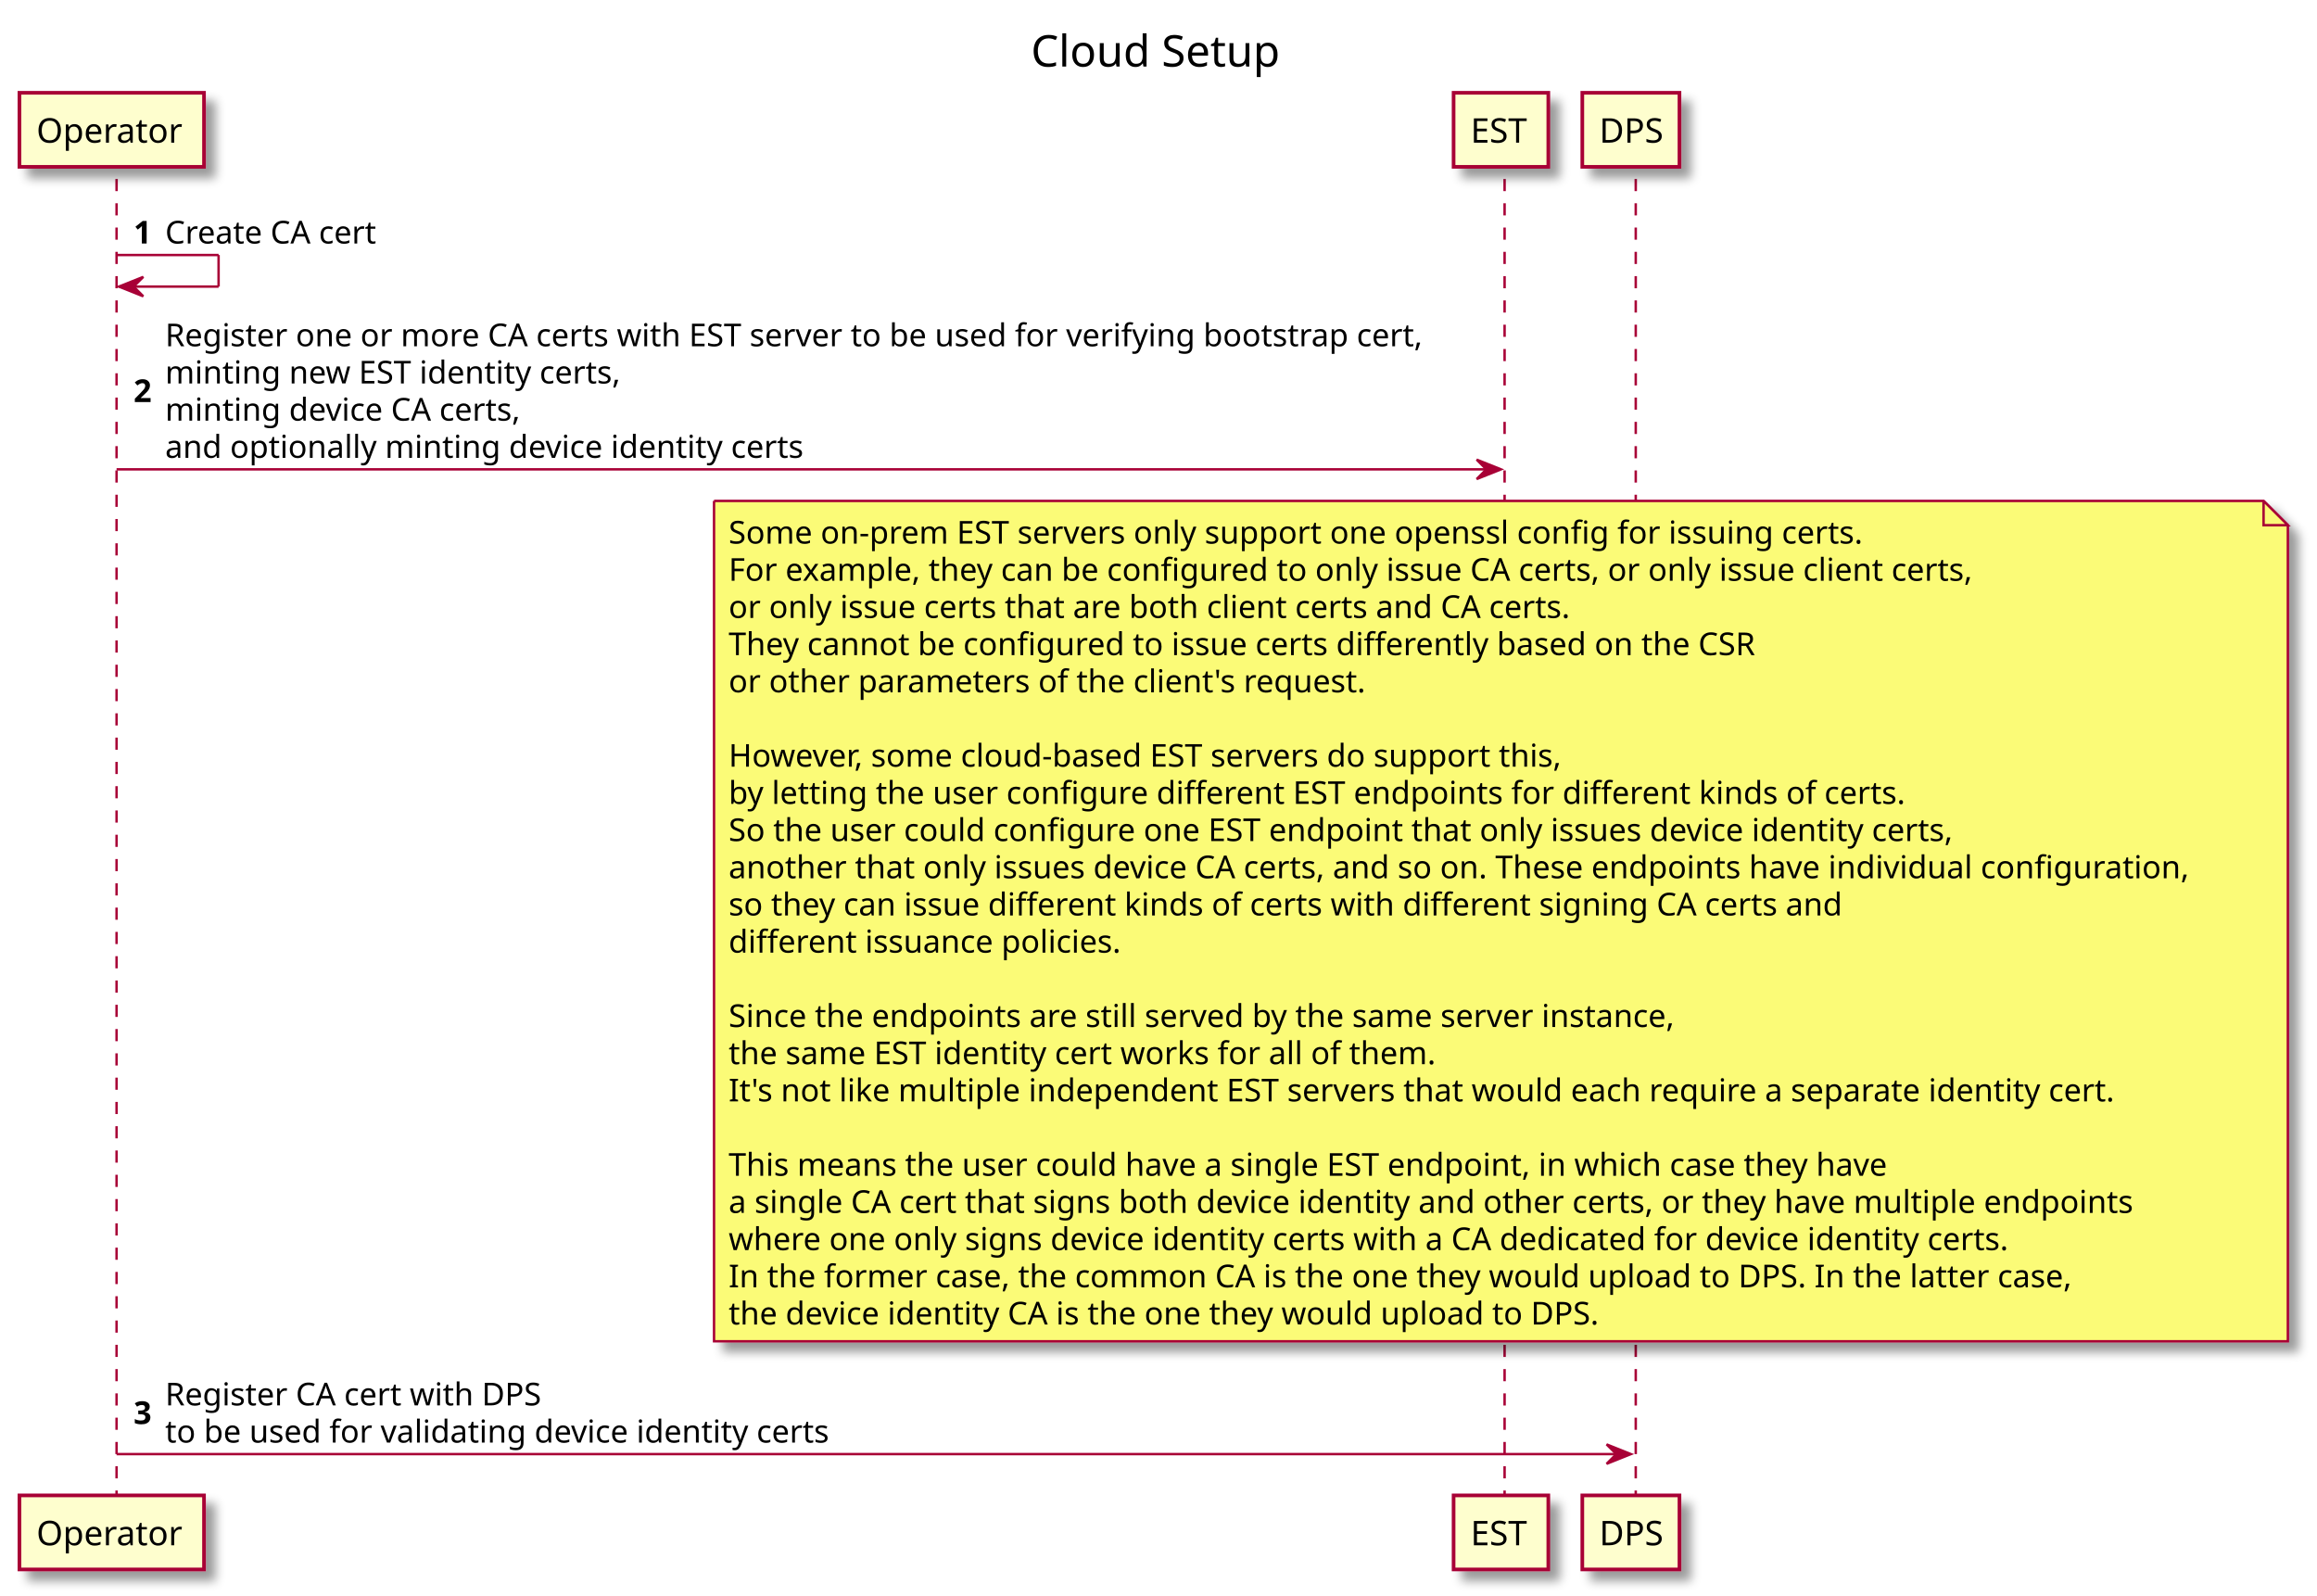
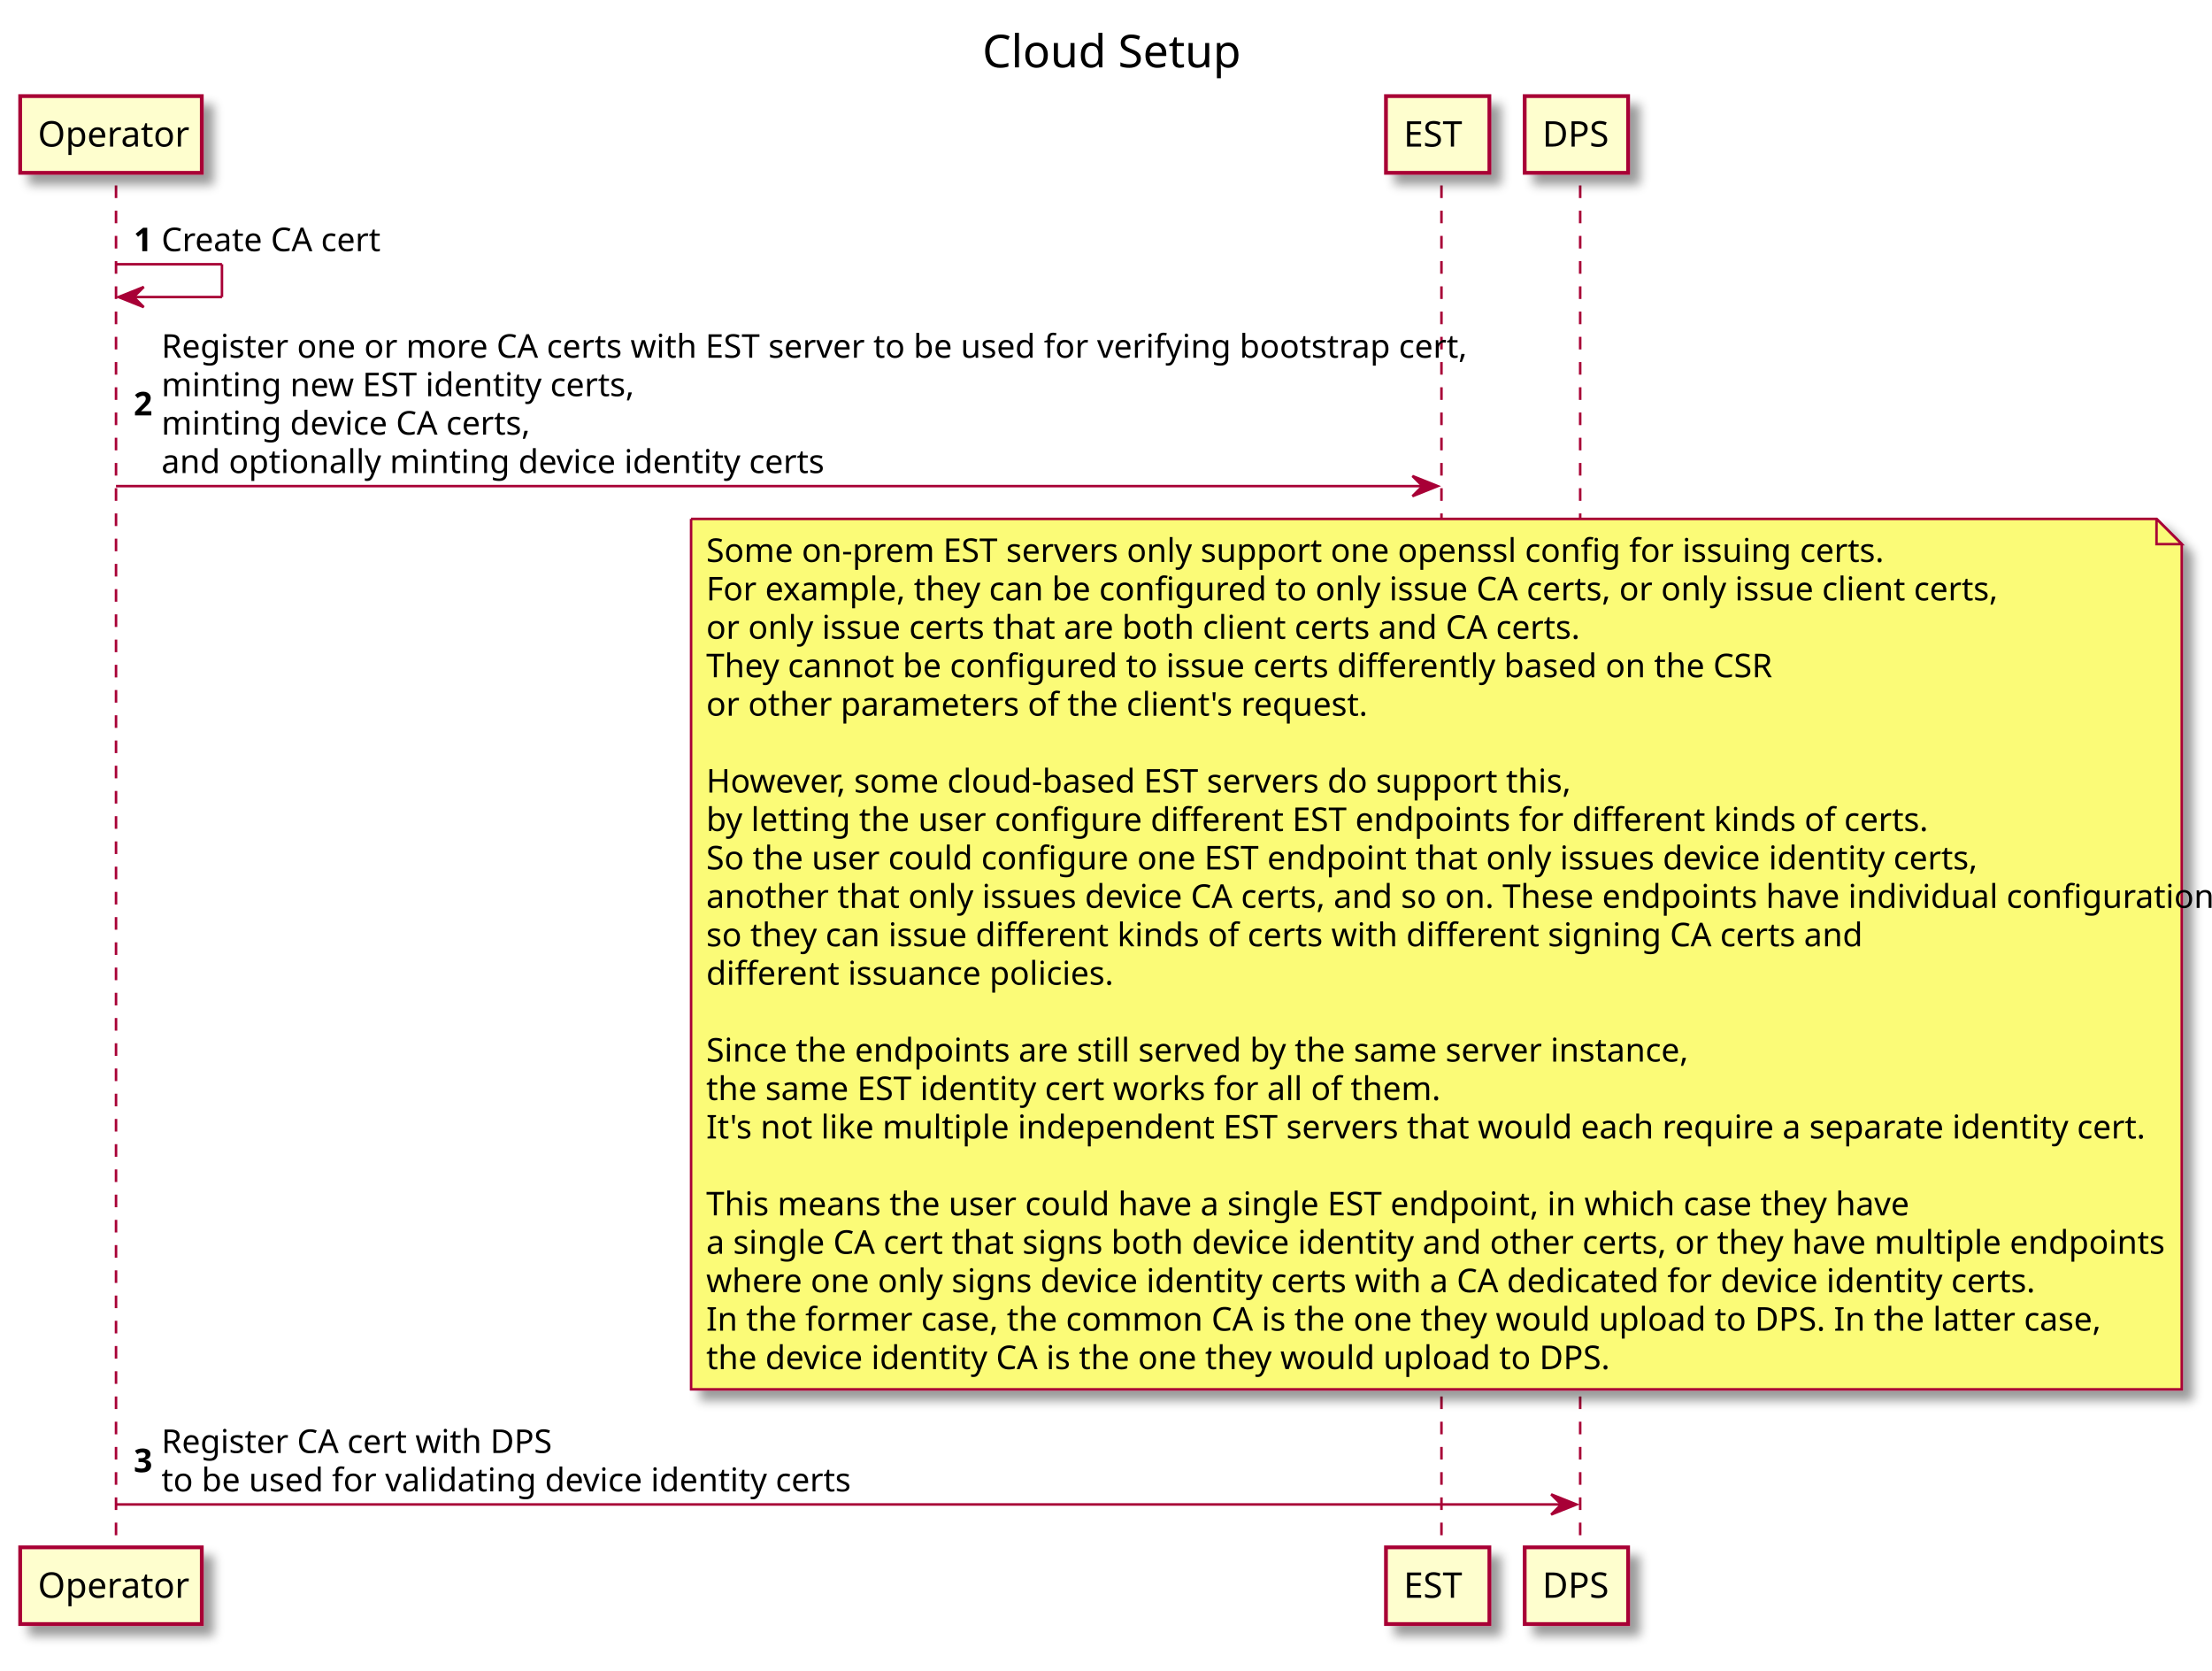
- <svg xmlns="http://www.w3.org/2000/svg" contentScriptType="application/ecmascript" contentStyleType="text/css" height="657px" preserveAspectRatio="none" style="width:954px;height:657px;" version="1.1" viewBox="0 0 954 657" width="954px" zoomAndPan="magnify">
+ <svg xmlns="http://www.w3.org/2000/svg" contentScriptType="application/ecmascript" contentStyleType="text/css" height="662px" preserveAspectRatio="none" style="width:877px;height:662px;" version="1.1" viewBox="0 0 877 662" width="877px" zoomAndPan="magnify">
  <defs>
    <filter height="300%" id="f1h0nf4bkk1t9b" width="300%" x="-1" y="-1">
      <feGaussianBlur result="blurOut" stdDeviation="2.0" />
      <feColorMatrix in="blurOut" result="blurOut2" type="matrix" values="0 0 0 0 0 0 0 0 0 0 0 0 0 0 0 0 0 0 .4 0" />
      <feOffset dx="4.0" dy="4.0" in="blurOut2" result="blurOut3" />
      <feBlend in="SourceGraphic" in2="blurOut3" mode="normal" />
    </filter>
  </defs>
  <g>
-     <text fill="#000000" font-family="sans-serif" font-size="18" lengthAdjust="spacingAndGlyphs" textLength="105" x="424.5" y="27.402">Cloud Setup</text>
-     <line style="stroke: #A80036; stroke-width: 1.0; stroke-dasharray: 5.0,5.0;" x1="48" x2="48" y1="73.688" y2="616.693" />
-     <line style="stroke: #A80036; stroke-width: 1.0; stroke-dasharray: 5.0,5.0;" x1="619.5" x2="619.5" y1="73.688" y2="616.693" />
-     <line style="stroke: #A80036; stroke-width: 1.0; stroke-dasharray: 5.0,5.0;" x1="673.5" x2="673.5" y1="73.688" y2="616.693" />
-     <rect fill="#FEFECE" filter="url(#f1h0nf4bkk1t9b)" height="30.488" style="stroke: #A80036; stroke-width: 1.5;" width="76" x="8" y="38.199" />
-     <text fill="#000000" font-family="sans-serif" font-size="14" lengthAdjust="spacingAndGlyphs" textLength="62" x="15" y="58.734">Operator</text>
-     <rect fill="#FEFECE" filter="url(#f1h0nf4bkk1t9b)" height="30.488" style="stroke: #A80036; stroke-width: 1.5;" width="76" x="8" y="615.693" />
-     <text fill="#000000" font-family="sans-serif" font-size="14" lengthAdjust="spacingAndGlyphs" textLength="62" x="15" y="636.229">Operator</text>
-     <rect fill="#FEFECE" filter="url(#f1h0nf4bkk1t9b)" height="30.488" style="stroke: #A80036; stroke-width: 1.5;" width="39" x="598.5" y="38.199" />
-     <text fill="#000000" font-family="sans-serif" font-size="14" lengthAdjust="spacingAndGlyphs" textLength="25" x="605.5" y="58.734">EST</text>
-     <rect fill="#FEFECE" filter="url(#f1h0nf4bkk1t9b)" height="30.488" style="stroke: #A80036; stroke-width: 1.5;" width="39" x="598.5" y="615.693" />
-     <text fill="#000000" font-family="sans-serif" font-size="14" lengthAdjust="spacingAndGlyphs" textLength="25" x="605.5" y="636.229">EST</text>
-     <rect fill="#FEFECE" filter="url(#f1h0nf4bkk1t9b)" height="30.488" style="stroke: #A80036; stroke-width: 1.5;" width="40" x="651.5" y="38.199" />
-     <text fill="#000000" font-family="sans-serif" font-size="14" lengthAdjust="spacingAndGlyphs" textLength="26" x="658.5" y="58.734">DPS</text>
-     <rect fill="#FEFECE" filter="url(#f1h0nf4bkk1t9b)" height="30.488" style="stroke: #A80036; stroke-width: 1.5;" width="40" x="651.5" y="615.693" />
-     <text fill="#000000" font-family="sans-serif" font-size="14" lengthAdjust="spacingAndGlyphs" textLength="26" x="658.5" y="636.229">DPS</text>
-     <line style="stroke: #A80036; stroke-width: 1.0;" x1="48" x2="90" y1="104.998" y2="104.998" />
-     <line style="stroke: #A80036; stroke-width: 1.0;" x1="90" x2="90" y1="104.998" y2="117.998" />
-     <line style="stroke: #A80036; stroke-width: 1.0;" x1="49" x2="90" y1="117.998" y2="117.998" />
-     <polygon fill="#A80036" points="59,113.998,49,117.998,59,121.998,55,117.998" style="stroke: #A80036; stroke-width: 1.0;" />
-     <text fill="#000000" font-family="sans-serif" font-size="13" font-weight="bold" lengthAdjust="spacingAndGlyphs" textLength="9" x="55" y="100.256">1</text>
-     <text fill="#000000" font-family="sans-serif" font-size="13" lengthAdjust="spacingAndGlyphs" textLength="90" x="68" y="100.256">Create CA cert</text>
-     <polygon fill="#A80036" points="608,189.24,618,193.24,608,197.24,612,193.24" style="stroke: #A80036; stroke-width: 1.0;" />
-     <line style="stroke: #A80036; stroke-width: 1.0;" x1="48" x2="614" y1="193.24" y2="193.24" />
-     <text fill="#000000" font-family="sans-serif" font-size="13" font-weight="bold" lengthAdjust="spacingAndGlyphs" textLength="9" x="55" y="165.532">2</text>
-     <text fill="#000000" font-family="sans-serif" font-size="13" lengthAdjust="spacingAndGlyphs" textLength="535" x="68" y="142.566">Register one or more CA certs with EST server to be used for verifying bootstrap cert,</text>
-     <text fill="#000000" font-family="sans-serif" font-size="13" lengthAdjust="spacingAndGlyphs" textLength="195" x="68" y="157.877">minting new EST identity certs,</text>
-     <text fill="#000000" font-family="sans-serif" font-size="13" lengthAdjust="spacingAndGlyphs" textLength="154" x="68" y="173.188">minting device CA certs,</text>
-     <text fill="#000000" font-family="sans-serif" font-size="13" lengthAdjust="spacingAndGlyphs" textLength="274" x="68" y="188.498">and optionally minting device identity certs</text>
-     <path d="M294,206.24 L294,552.24 L942,552.24 L942,216.24 L932,206.24 L294,206.24 " fill="#FBFB77" filter="url(#f1h0nf4bkk1t9b)" style="stroke: #A80036; stroke-width: 1.0;" />
-     <path d="M932,206.24 L932,216.24 L942,216.24 L932,206.24 " fill="#FBFB77" style="stroke: #A80036; stroke-width: 1.0;" />
-     <text fill="#000000" font-family="sans-serif" font-size="13" lengthAdjust="spacingAndGlyphs" textLength="488" x="300" y="223.809">Some on-prem EST servers only support one openssl config for issuing certs.</text>
-     <text fill="#000000" font-family="sans-serif" font-size="13" lengthAdjust="spacingAndGlyphs" textLength="538" x="300" y="239.119">For example, they can be configured to only issue CA certs, or only issue client certs,</text>
-     <text fill="#000000" font-family="sans-serif" font-size="13" lengthAdjust="spacingAndGlyphs" textLength="363" x="300" y="254.43">or only issue certs that are both client certs and CA certs.</text>
-     <text fill="#000000" font-family="sans-serif" font-size="13" lengthAdjust="spacingAndGlyphs" textLength="439" x="300" y="269.74">They cannot be configured to issue certs differently based on the CSR</text>
-     <text fill="#000000" font-family="sans-serif" font-size="13" lengthAdjust="spacingAndGlyphs" textLength="269" x="300" y="285.051">or other parameters of the client's request.</text>
-     <text fill="#000000" font-family="sans-serif" font-size="13" lengthAdjust="spacingAndGlyphs" textLength="0" x="304" y="300.361" />
-     <text fill="#000000" font-family="sans-serif" font-size="13" lengthAdjust="spacingAndGlyphs" textLength="360" x="300" y="315.672">However, some cloud-based EST servers do support this,</text>
-     <text fill="#000000" font-family="sans-serif" font-size="13" lengthAdjust="spacingAndGlyphs" textLength="505" x="300" y="330.982">by letting the user configure different EST endpoints for different kinds of certs.</text>
-     <text fill="#000000" font-family="sans-serif" font-size="13" lengthAdjust="spacingAndGlyphs" textLength="525" x="300" y="346.293">So the user could configure one EST endpoint that only issues device identity certs,</text>
-     <text fill="#000000" font-family="sans-serif" font-size="13" lengthAdjust="spacingAndGlyphs" textLength="627" x="300" y="361.603">another that only issues device CA certs, and so on. These endpoints have individual configuration,</text>
-     <text fill="#000000" font-family="sans-serif" font-size="13" lengthAdjust="spacingAndGlyphs" textLength="482" x="300" y="376.914">so they can issue different kinds of certs with different signing CA certs and</text>
-     <text fill="#000000" font-family="sans-serif" font-size="13" lengthAdjust="spacingAndGlyphs" textLength="170" x="300" y="392.225">different issuance policies.</text>
-     <text fill="#000000" font-family="sans-serif" font-size="13" lengthAdjust="spacingAndGlyphs" textLength="0" x="304" y="407.535" />
-     <text fill="#000000" font-family="sans-serif" font-size="13" lengthAdjust="spacingAndGlyphs" textLength="403" x="300" y="422.846">Since the endpoints are still served by the same server instance,</text>
-     <text fill="#000000" font-family="sans-serif" font-size="13" lengthAdjust="spacingAndGlyphs" textLength="303" x="300" y="438.156">the same EST identity cert works for all of them.</text>
-     <text fill="#000000" font-family="sans-serif" font-size="13" lengthAdjust="spacingAndGlyphs" textLength="588" x="300" y="453.467">It's not like multiple independent EST servers that would each require a separate identity cert.</text>
-     <text fill="#000000" font-family="sans-serif" font-size="13" lengthAdjust="spacingAndGlyphs" textLength="0" x="304" y="468.777" />
-     <text fill="#000000" font-family="sans-serif" font-size="13" lengthAdjust="spacingAndGlyphs" textLength="495" x="300" y="484.088">This means the user could have a single EST endpoint, in which case they have</text>
-     <text fill="#000000" font-family="sans-serif" font-size="13" lengthAdjust="spacingAndGlyphs" textLength="602" x="300" y="499.398">a single CA cert that signs both device identity and other certs, or they have multiple endpoints</text>
-     <text fill="#000000" font-family="sans-serif" font-size="13" lengthAdjust="spacingAndGlyphs" textLength="550" x="300" y="514.709">where one only signs device identity certs with a CA dedicated for device identity certs.</text>
-     <text fill="#000000" font-family="sans-serif" font-size="13" lengthAdjust="spacingAndGlyphs" textLength="571" x="300" y="530.019">In the former case, the common CA is the one they would upload to DPS. In the latter case,</text>
-     <text fill="#000000" font-family="sans-serif" font-size="13" lengthAdjust="spacingAndGlyphs" textLength="373" x="300" y="545.33">the device identity CA is the one they would upload to DPS.</text>
-     <polygon fill="#A80036" points="661.5,594.693,671.5,598.693,661.5,602.693,665.5,598.693" style="stroke: #A80036; stroke-width: 1.0;" />
-     <line style="stroke: #A80036; stroke-width: 1.0;" x1="48" x2="667.5" y1="598.693" y2="598.693" />
-     <text fill="#000000" font-family="sans-serif" font-size="13" font-weight="bold" lengthAdjust="spacingAndGlyphs" textLength="9" x="55" y="586.296">3</text>
-     <text fill="#000000" font-family="sans-serif" font-size="13" lengthAdjust="spacingAndGlyphs" textLength="160" x="68" y="578.641">Register CA cert with DPS</text>
-     <text fill="#000000" font-family="sans-serif" font-size="13" lengthAdjust="spacingAndGlyphs" textLength="285" x="68" y="593.951">to be used for validating device identity certs</text>
+     <text fill="#000000" font-family="sans-serif" font-size="18" lengthAdjust="spacingAndGlyphs" textLength="98" x="389.5" y="26.699">Cloud Setup</text>
+     <line style="stroke: #A80036; stroke-width: 1.0; stroke-dasharray: 5.0,5.0;" x1="46" x2="46" y1="73.5" y2="614.297" />
+     <line style="stroke: #A80036; stroke-width: 1.0; stroke-dasharray: 5.0,5.0;" x1="571.5" x2="571.5" y1="73.5" y2="614.297" />
+     <line style="stroke: #A80036; stroke-width: 1.0; stroke-dasharray: 5.0,5.0;" x1="626.5" x2="626.5" y1="73.5" y2="614.297" />
+     <rect fill="#FEFECE" filter="url(#f1h0nf4bkk1t9b)" height="30.406" style="stroke: #A80036; stroke-width: 1.5;" width="72" x="8" y="38.094" />
+     <text fill="#000000" font-family="sans-serif" font-size="14" lengthAdjust="spacingAndGlyphs" textLength="58" x="15" y="58.082">Operator</text>
+     <rect fill="#FEFECE" filter="url(#f1h0nf4bkk1t9b)" height="30.406" style="stroke: #A80036; stroke-width: 1.5;" width="72" x="8" y="613.297" />
+     <text fill="#000000" font-family="sans-serif" font-size="14" lengthAdjust="spacingAndGlyphs" textLength="58" x="15" y="633.285">Operator</text>
+     <rect fill="#FEFECE" filter="url(#f1h0nf4bkk1t9b)" height="30.406" style="stroke: #A80036; stroke-width: 1.5;" width="41" x="549.5" y="38.094" />
+     <text fill="#000000" font-family="sans-serif" font-size="14" lengthAdjust="spacingAndGlyphs" textLength="27" x="556.5" y="58.082">EST</text>
+     <rect fill="#FEFECE" filter="url(#f1h0nf4bkk1t9b)" height="30.406" style="stroke: #A80036; stroke-width: 1.5;" width="41" x="549.5" y="613.297" />
+     <text fill="#000000" font-family="sans-serif" font-size="14" lengthAdjust="spacingAndGlyphs" textLength="27" x="556.5" y="633.285">EST</text>
+     <rect fill="#FEFECE" filter="url(#f1h0nf4bkk1t9b)" height="30.406" style="stroke: #A80036; stroke-width: 1.5;" width="41" x="604.5" y="38.094" />
+     <text fill="#000000" font-family="sans-serif" font-size="14" lengthAdjust="spacingAndGlyphs" textLength="27" x="611.5" y="58.082">DPS</text>
+     <rect fill="#FEFECE" filter="url(#f1h0nf4bkk1t9b)" height="30.406" style="stroke: #A80036; stroke-width: 1.5;" width="41" x="604.5" y="613.297" />
+     <text fill="#000000" font-family="sans-serif" font-size="14" lengthAdjust="spacingAndGlyphs" textLength="27" x="611.5" y="633.285">DPS</text>
+     <line style="stroke: #A80036; stroke-width: 1.0;" x1="46" x2="88" y1="104.734" y2="104.734" />
+     <line style="stroke: #A80036; stroke-width: 1.0;" x1="88" x2="88" y1="104.734" y2="117.734" />
+     <line style="stroke: #A80036; stroke-width: 1.0;" x1="47" x2="88" y1="117.734" y2="117.734" />
+     <polygon fill="#A80036" points="57,113.734,47,117.734,57,121.734,53,117.734" style="stroke: #A80036; stroke-width: 1.0;" />
+     <text fill="#000000" font-family="sans-serif" font-size="13" font-weight="bold" lengthAdjust="spacingAndGlyphs" textLength="7" x="53" y="99.561">1</text>
+     <text fill="#000000" font-family="sans-serif" font-size="13" lengthAdjust="spacingAndGlyphs" textLength="81" x="64" y="99.561">Create CA cert</text>
+     <polygon fill="#A80036" points="560,188.672,570,192.672,560,196.672,564,192.672" style="stroke: #A80036; stroke-width: 1.0;" />
+     <line style="stroke: #A80036; stroke-width: 1.0;" x1="46" x2="566" y1="192.672" y2="192.672" />
+     <text fill="#000000" font-family="sans-serif" font-size="13" font-weight="bold" lengthAdjust="spacingAndGlyphs" textLength="7" x="53" y="164.647">2</text>
+     <text fill="#000000" font-family="sans-serif" font-size="13" lengthAdjust="spacingAndGlyphs" textLength="491" x="64" y="141.795">Register one or more CA certs with EST server to be used for verifying bootstrap cert,</text>
+     <text fill="#000000" font-family="sans-serif" font-size="13" lengthAdjust="spacingAndGlyphs" textLength="178" x="64" y="157.029">minting new EST identity certs,</text>
+     <text fill="#000000" font-family="sans-serif" font-size="13" lengthAdjust="spacingAndGlyphs" textLength="138" x="64" y="172.264">minting device CA certs,</text>
+     <text fill="#000000" font-family="sans-serif" font-size="13" lengthAdjust="spacingAndGlyphs" textLength="246" x="64" y="187.498">and optionally minting device identity certs</text>
+     <path d="M274,205.672 L274,550.672 L865,550.672 L865,215.672 L855,205.672 L274,205.672 " fill="#FBFB77" filter="url(#f1h0nf4bkk1t9b)" style="stroke: #A80036; stroke-width: 1.0;" />
+     <path d="M855,205.672 L855,215.672 L865,215.672 L855,205.672 " fill="#FBFB77" style="stroke: #A80036; stroke-width: 1.0;" />
+     <text fill="#000000" font-family="sans-serif" font-size="13" lengthAdjust="spacingAndGlyphs" textLength="452" x="280" y="222.732">Some on-prem EST servers only support one openssl config for issuing certs.</text>
+     <text fill="#000000" font-family="sans-serif" font-size="13" lengthAdjust="spacingAndGlyphs" textLength="485" x="280" y="237.967">For example, they can be configured to only issue CA certs, or only issue client certs,</text>
+     <text fill="#000000" font-family="sans-serif" font-size="13" lengthAdjust="spacingAndGlyphs" textLength="326" x="280" y="253.201">or only issue certs that are both client certs and CA certs.</text>
+     <text fill="#000000" font-family="sans-serif" font-size="13" lengthAdjust="spacingAndGlyphs" textLength="407" x="280" y="268.435">They cannot be configured to issue certs differently based on the CSR</text>
+     <text fill="#000000" font-family="sans-serif" font-size="13" lengthAdjust="spacingAndGlyphs" textLength="245" x="280" y="283.67">or other parameters of the client's request.</text>
+     <text fill="#000000" font-family="sans-serif" font-size="13" lengthAdjust="spacingAndGlyphs" textLength="0" x="283" y="298.904" />
+     <text fill="#000000" font-family="sans-serif" font-size="13" lengthAdjust="spacingAndGlyphs" textLength="335" x="280" y="314.139">However, some cloud-based EST servers do support this,</text>
+     <text fill="#000000" font-family="sans-serif" font-size="13" lengthAdjust="spacingAndGlyphs" textLength="463" x="280" y="329.373">by letting the user configure different EST endpoints for different kinds of certs.</text>
+     <text fill="#000000" font-family="sans-serif" font-size="13" lengthAdjust="spacingAndGlyphs" textLength="483" x="280" y="344.607">So the user could configure one EST endpoint that only issues device identity certs,</text>
+     <text fill="#000000" font-family="sans-serif" font-size="13" lengthAdjust="spacingAndGlyphs" textLength="570" x="280" y="359.842">another that only issues device CA certs, and so on. These endpoints have individual configuration,</text>
+     <text fill="#000000" font-family="sans-serif" font-size="13" lengthAdjust="spacingAndGlyphs" textLength="438" x="280" y="375.076">so they can issue different kinds of certs with different signing CA certs and</text>
+     <text fill="#000000" font-family="sans-serif" font-size="13" lengthAdjust="spacingAndGlyphs" textLength="157" x="280" y="390.31">different issuance policies.</text>
+     <text fill="#000000" font-family="sans-serif" font-size="13" lengthAdjust="spacingAndGlyphs" textLength="0" x="283" y="405.545" />
+     <text fill="#000000" font-family="sans-serif" font-size="13" lengthAdjust="spacingAndGlyphs" textLength="368" x="280" y="420.779">Since the endpoints are still served by the same server instance,</text>
+     <text fill="#000000" font-family="sans-serif" font-size="13" lengthAdjust="spacingAndGlyphs" textLength="277" x="280" y="436.014">the same EST identity cert works for all of them.</text>
+     <text fill="#000000" font-family="sans-serif" font-size="13" lengthAdjust="spacingAndGlyphs" textLength="535" x="280" y="451.248">It's not like multiple independent EST servers that would each require a separate identity cert.</text>
+     <text fill="#000000" font-family="sans-serif" font-size="13" lengthAdjust="spacingAndGlyphs" textLength="0" x="283" y="466.482" />
+     <text fill="#000000" font-family="sans-serif" font-size="13" lengthAdjust="spacingAndGlyphs" textLength="455" x="280" y="481.717">This means the user could have a single EST endpoint, in which case they have</text>
+     <text fill="#000000" font-family="sans-serif" font-size="13" lengthAdjust="spacingAndGlyphs" textLength="541" x="280" y="496.951">a single CA cert that signs both device identity and other certs, or they have multiple endpoints</text>
+     <text fill="#000000" font-family="sans-serif" font-size="13" lengthAdjust="spacingAndGlyphs" textLength="499" x="280" y="512.186">where one only signs device identity certs with a CA dedicated for device identity certs.</text>
+     <text fill="#000000" font-family="sans-serif" font-size="13" lengthAdjust="spacingAndGlyphs" textLength="517" x="280" y="527.42">In the former case, the common CA is the one they would upload to DPS. In the latter case,</text>
+     <text fill="#000000" font-family="sans-serif" font-size="13" lengthAdjust="spacingAndGlyphs" textLength="338" x="280" y="542.654">the device identity CA is the one they would upload to DPS.</text>
+     <polygon fill="#A80036" points="615,592.297,625,596.297,615,600.297,619,596.297" style="stroke: #A80036; stroke-width: 1.0;" />
+     <line style="stroke: #A80036; stroke-width: 1.0;" x1="46" x2="621" y1="596.297" y2="596.297" />
+     <text fill="#000000" font-family="sans-serif" font-size="13" font-weight="bold" lengthAdjust="spacingAndGlyphs" textLength="7" x="53" y="583.506">3</text>
+     <text fill="#000000" font-family="sans-serif" font-size="13" lengthAdjust="spacingAndGlyphs" textLength="147" x="64" y="575.889">Register CA cert with DPS</text>
+     <text fill="#000000" font-family="sans-serif" font-size="13" lengthAdjust="spacingAndGlyphs" textLength="259" x="64" y="591.123">to be used for validating device identity certs</text>
  </g>
</svg>
